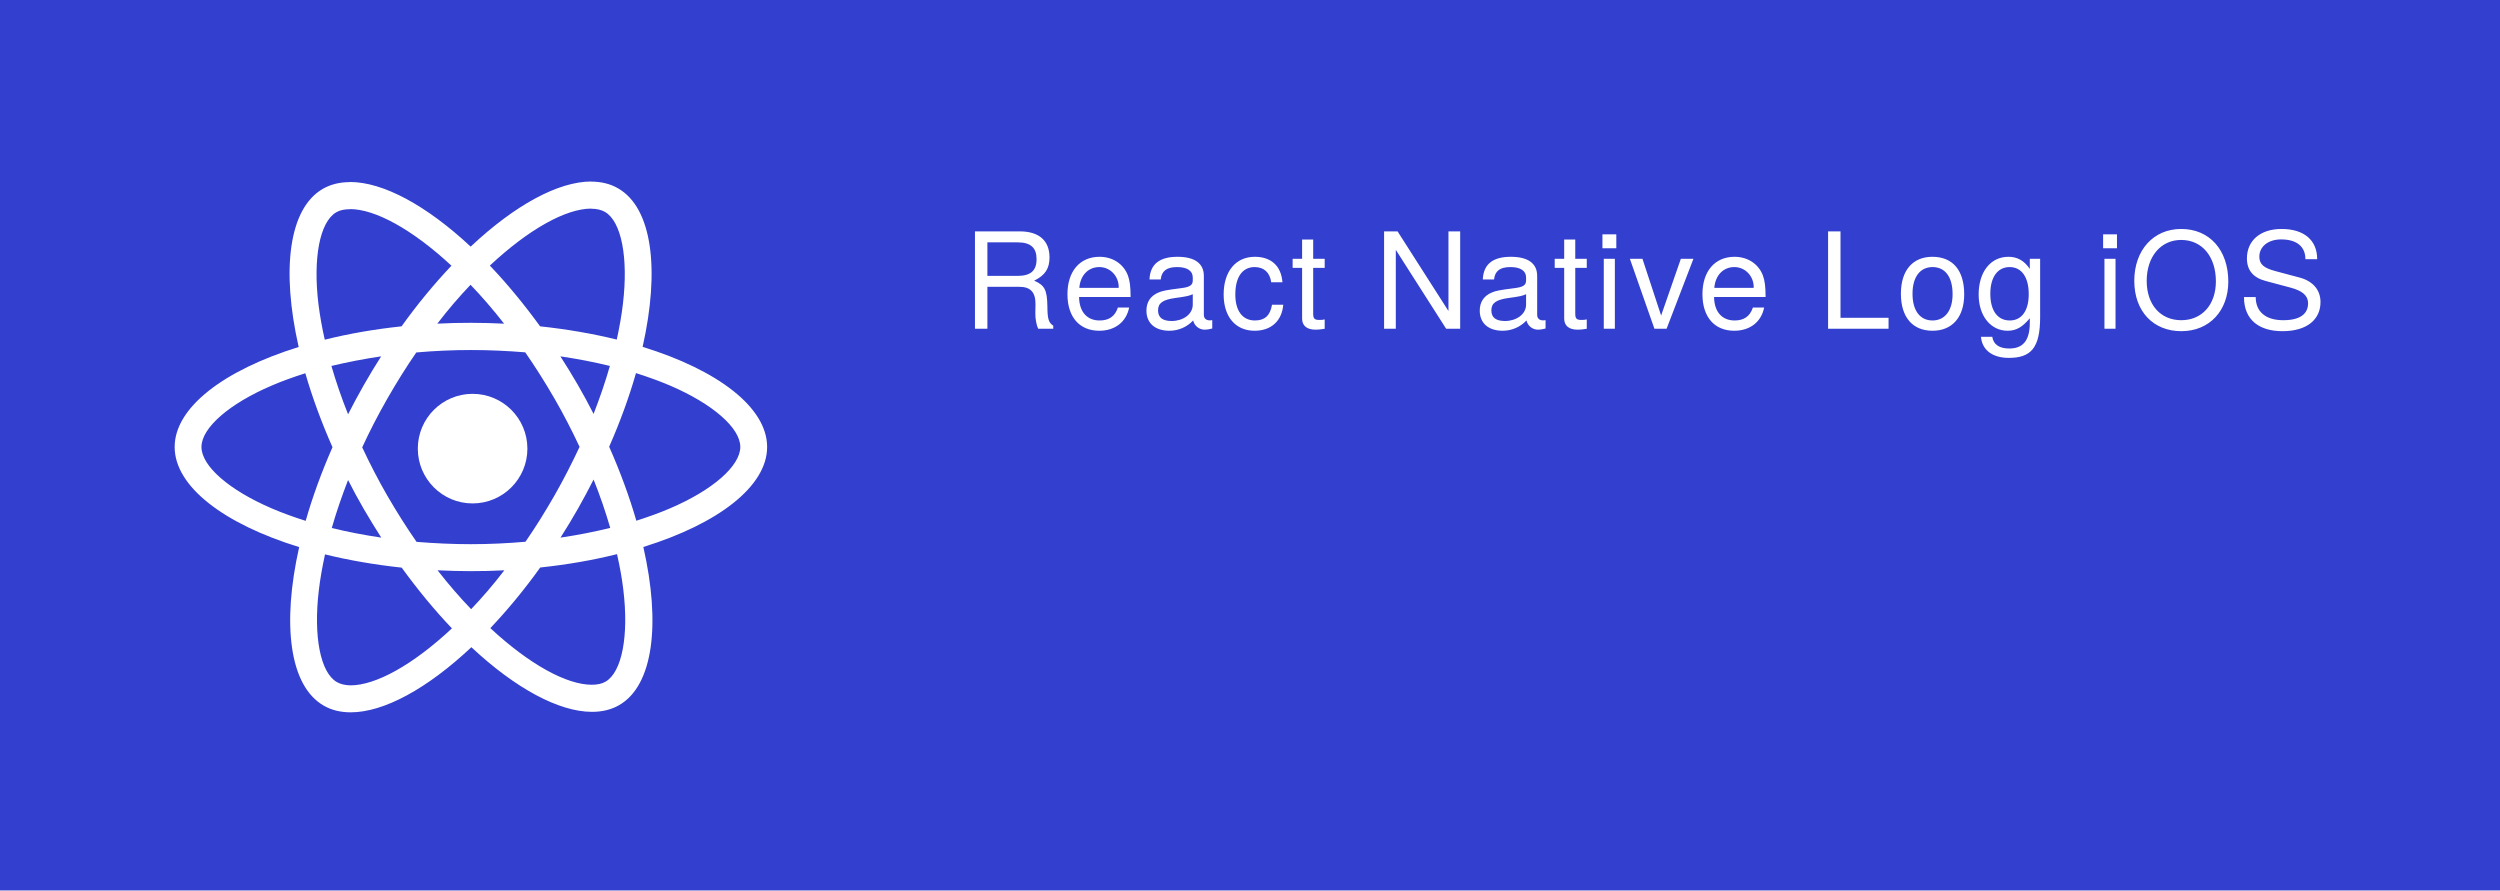
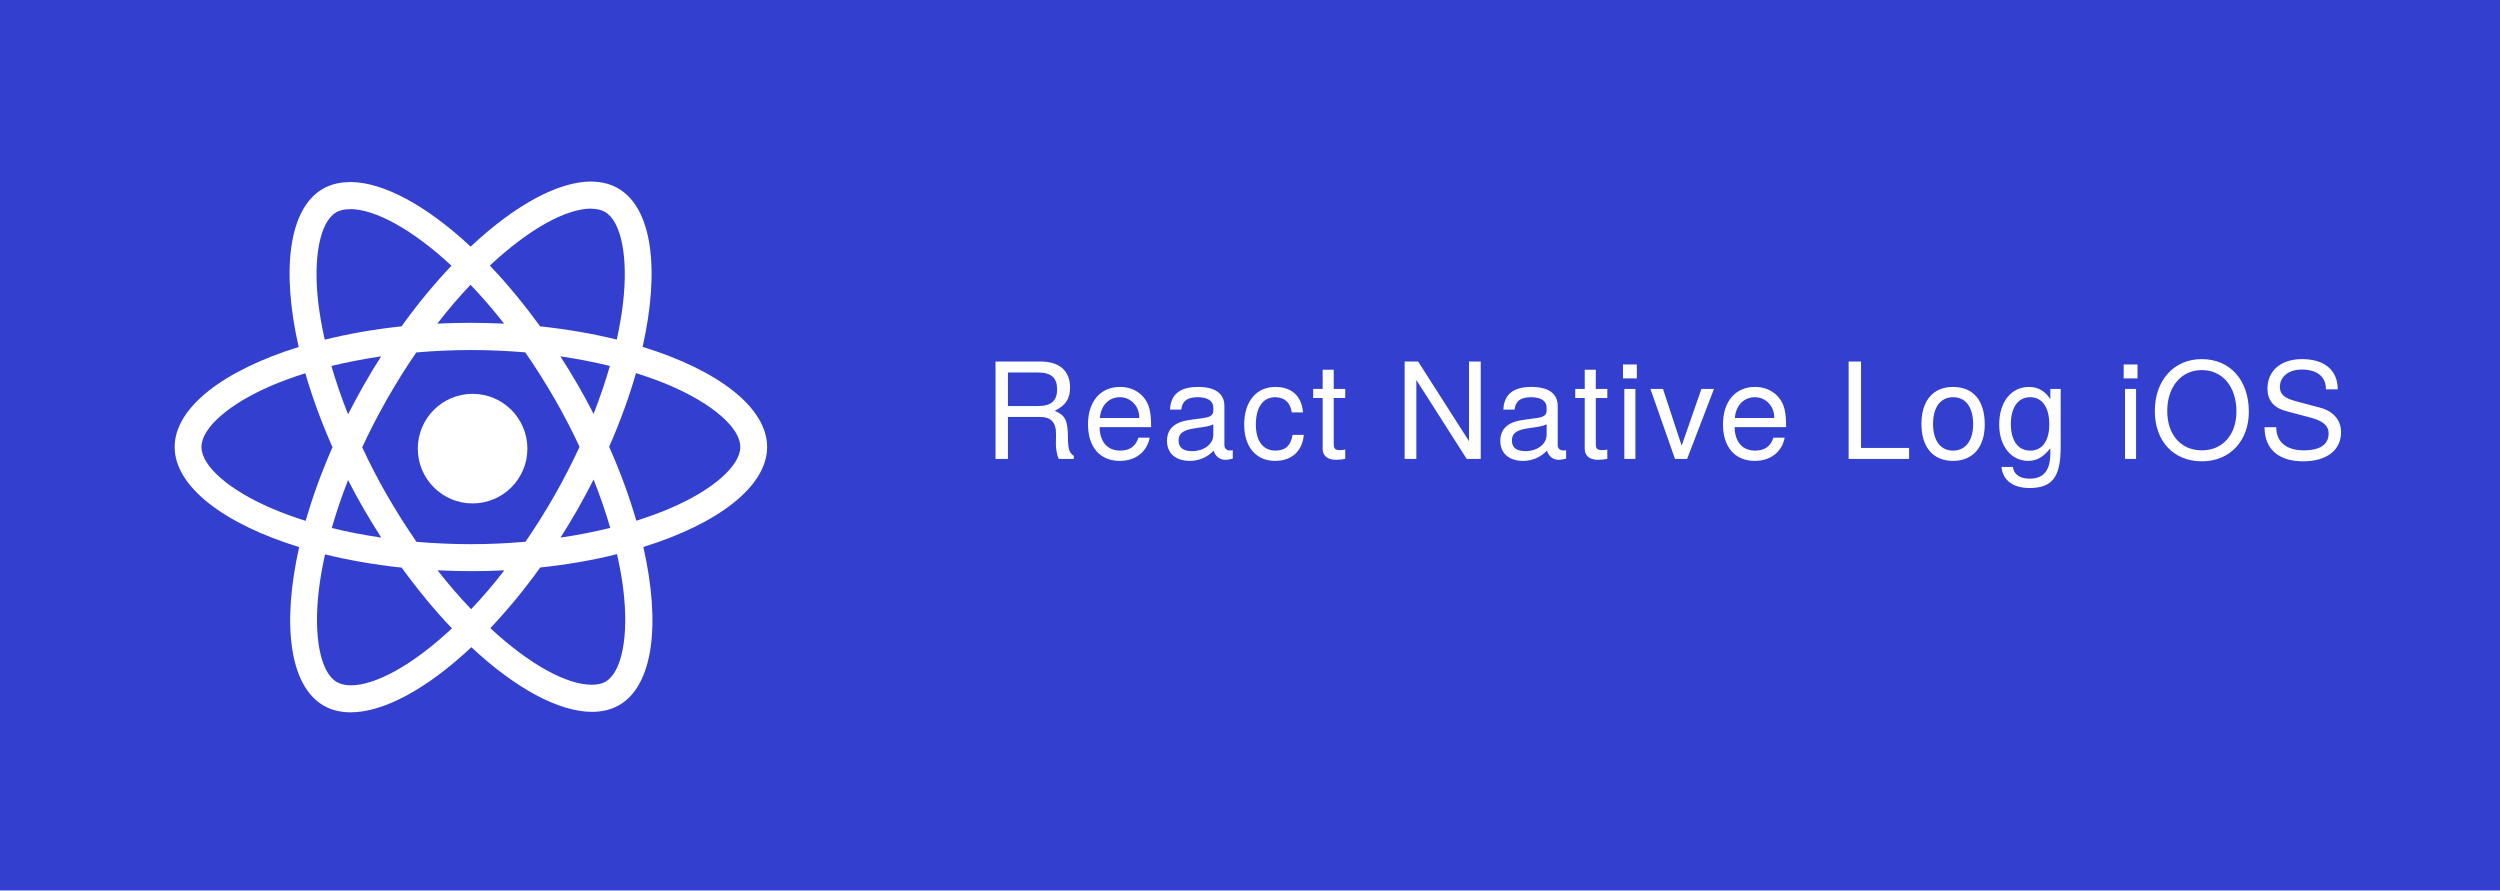
<svg xmlns="http://www.w3.org/2000/svg" width="730px" height="260px" viewBox="0 0 730 260" version="1.1">
  <g id="Page-1" stroke="none" stroke-width="1" fill="none" fill-rule="evenodd">
    <g id="Group">
      <rect id="Rectangle" fill="#3340CF" fill-rule="nonzero" x="0" y="0" width="730" height="260" />
      <text id="React-Native-Log-iOS" font-family="HelveticaNeue, Helvetica Neue" font-size="39" font-weight="normal" letter-spacing="1.3" fill="#FFFFFF">
-         <tspan x="281.066" y="96">React Native Log iOS</tspan>
+         <tspan x="287.066" y="134">React Native Log iOS</tspan>
      </text>
      <g id="React-icon" transform="translate(51, 53)" fill="#FFFFFF">
        <path d="M173,77.518 C173,65.988 158.648,55.061 136.644,48.285 C141.722,25.721 139.465,7.77 129.521,2.022 C127.229,0.674 124.549,0.035 121.622,0.035 L121.622,7.947 C123.244,7.947 124.549,8.266 125.642,8.869 C130.438,11.637 132.518,22.173 130.896,35.726 C130.508,39.06 129.873,42.573 129.098,46.156 C122.186,44.453 114.64,43.14 106.706,42.289 C101.945,35.726 97.008,29.765 92.036,24.55 C103.532,13.801 114.322,7.911 121.657,7.911 L121.657,0 C121.657,0 121.657,0 121.657,0 C111.96,0 99.265,6.954 86.429,19.016 C73.594,7.024 60.899,0.142 51.202,0.142 L51.202,8.053 C58.501,8.053 69.327,13.907 80.823,24.586 C75.886,29.801 70.949,35.726 66.259,42.289 C58.29,43.14 50.743,44.453 43.832,46.191 C43.021,42.644 42.421,39.202 41.998,35.903 C40.341,22.351 42.386,11.814 47.147,9.011 C48.204,8.373 49.58,8.089 51.202,8.089 L51.202,0.177 C51.202,0.177 51.202,0.177 51.202,0.177 C48.24,0.177 45.56,0.816 43.232,2.164 C33.323,7.911 31.102,25.827 36.215,48.32 C14.281,55.132 0,66.023 0,77.518 C0,89.048 14.352,99.975 36.356,106.751 C31.278,129.314 33.535,147.266 43.479,153.013 C45.771,154.361 48.451,155 51.413,155 C61.111,155 73.805,148.046 86.641,135.984 C99.477,147.976 112.171,154.858 121.869,154.858 C124.831,154.858 127.511,154.22 129.838,152.871 C139.747,147.124 141.969,129.208 136.855,106.715 C158.719,99.939 173,89.012 173,77.518 Z M127.088,53.854 C125.783,58.431 124.161,63.149 122.327,67.868 C120.881,65.03 119.365,62.192 117.708,59.353 C116.086,56.515 114.358,53.748 112.63,51.052 C117.637,51.797 122.468,52.719 127.088,53.854 Z M110.937,91.638 C108.187,96.427 105.366,100.968 102.439,105.19 C97.185,105.651 91.86,105.9 86.5,105.9 C81.175,105.9 75.851,105.651 70.632,105.225 C67.705,101.004 64.849,96.498 62.098,91.744 C59.418,87.097 56.985,82.378 54.763,77.624 C56.95,72.87 59.418,68.116 62.063,63.469 C64.813,58.679 67.634,54.138 70.561,49.916 C75.815,49.455 81.14,49.207 86.5,49.207 C91.825,49.207 97.149,49.455 102.368,49.881 C105.295,54.103 108.151,58.608 110.902,63.362 C113.582,68.01 116.015,72.728 118.237,77.482 C116.015,82.236 113.582,86.99 110.937,91.638 Z M122.327,87.026 C124.231,91.78 125.853,96.534 127.193,101.146 C122.574,102.281 117.708,103.239 112.665,103.984 C114.393,101.252 116.121,98.449 117.743,95.576 C119.365,92.737 120.881,89.864 122.327,87.026 Z M86.571,124.88 C83.291,121.474 80.012,117.678 76.767,113.527 C79.941,113.669 83.185,113.775 86.465,113.775 C89.779,113.775 93.059,113.705 96.268,113.527 C93.094,117.678 89.815,121.474 86.571,124.88 Z M60.335,103.984 C55.328,103.239 50.497,102.316 45.877,101.181 C47.182,96.604 48.804,91.886 50.638,87.168 C52.083,90.006 53.6,92.844 55.257,95.682 C56.914,98.52 58.607,101.287 60.335,103.984 Z M86.394,30.156 C89.674,33.561 92.953,37.358 96.197,41.508 C93.024,41.366 89.779,41.26 86.5,41.26 C83.185,41.26 79.906,41.331 76.697,41.508 C79.871,37.358 83.15,33.561 86.394,30.156 Z M60.3,51.052 C58.572,53.783 56.844,56.586 55.222,59.46 C53.6,62.298 52.083,65.136 50.638,67.974 C48.733,63.22 47.111,58.466 45.771,53.854 C50.391,52.755 55.257,51.797 60.3,51.052 Z M28.387,95.469 C15.904,90.112 7.828,83.088 7.828,77.518 C7.828,71.948 15.904,64.888 28.387,59.566 C31.419,58.254 34.734,57.083 38.155,55.983 C40.164,62.937 42.809,70.174 46.089,77.589 C42.844,84.968 40.235,92.17 38.26,99.088 C34.769,97.988 31.455,96.782 28.387,95.469 Z M47.358,146.166 C42.562,143.399 40.482,132.862 42.104,119.31 C42.492,115.975 43.127,112.463 43.902,108.88 C50.814,110.583 58.36,111.895 66.294,112.747 C71.055,119.31 75.992,125.27 80.964,130.485 C69.468,141.235 58.678,147.124 51.343,147.124 C49.756,147.089 48.416,146.769 47.358,146.166 Z M131.002,119.133 C132.659,132.685 130.614,143.222 125.853,146.024 C124.796,146.663 123.42,146.947 121.798,146.947 C114.499,146.947 103.673,141.093 92.177,130.414 C97.114,125.199 102.051,119.274 106.741,112.711 C114.71,111.86 122.257,110.547 129.168,108.809 C129.979,112.392 130.614,115.833 131.002,119.133 Z M144.578,95.469 C141.545,96.782 138.231,97.953 134.81,99.052 C132.8,92.099 130.156,84.862 126.876,77.447 C130.12,70.068 132.73,62.866 134.704,55.948 C138.195,57.047 141.51,58.254 144.613,59.566 C157.096,64.923 165.172,71.948 165.172,77.518 C165.136,83.088 157.061,90.148 144.578,95.469 Z" id="Shape" fill-rule="nonzero" />
        <circle id="Oval" cx="87" cy="78" r="16" />
      </g>
    </g>
  </g>
</svg>
